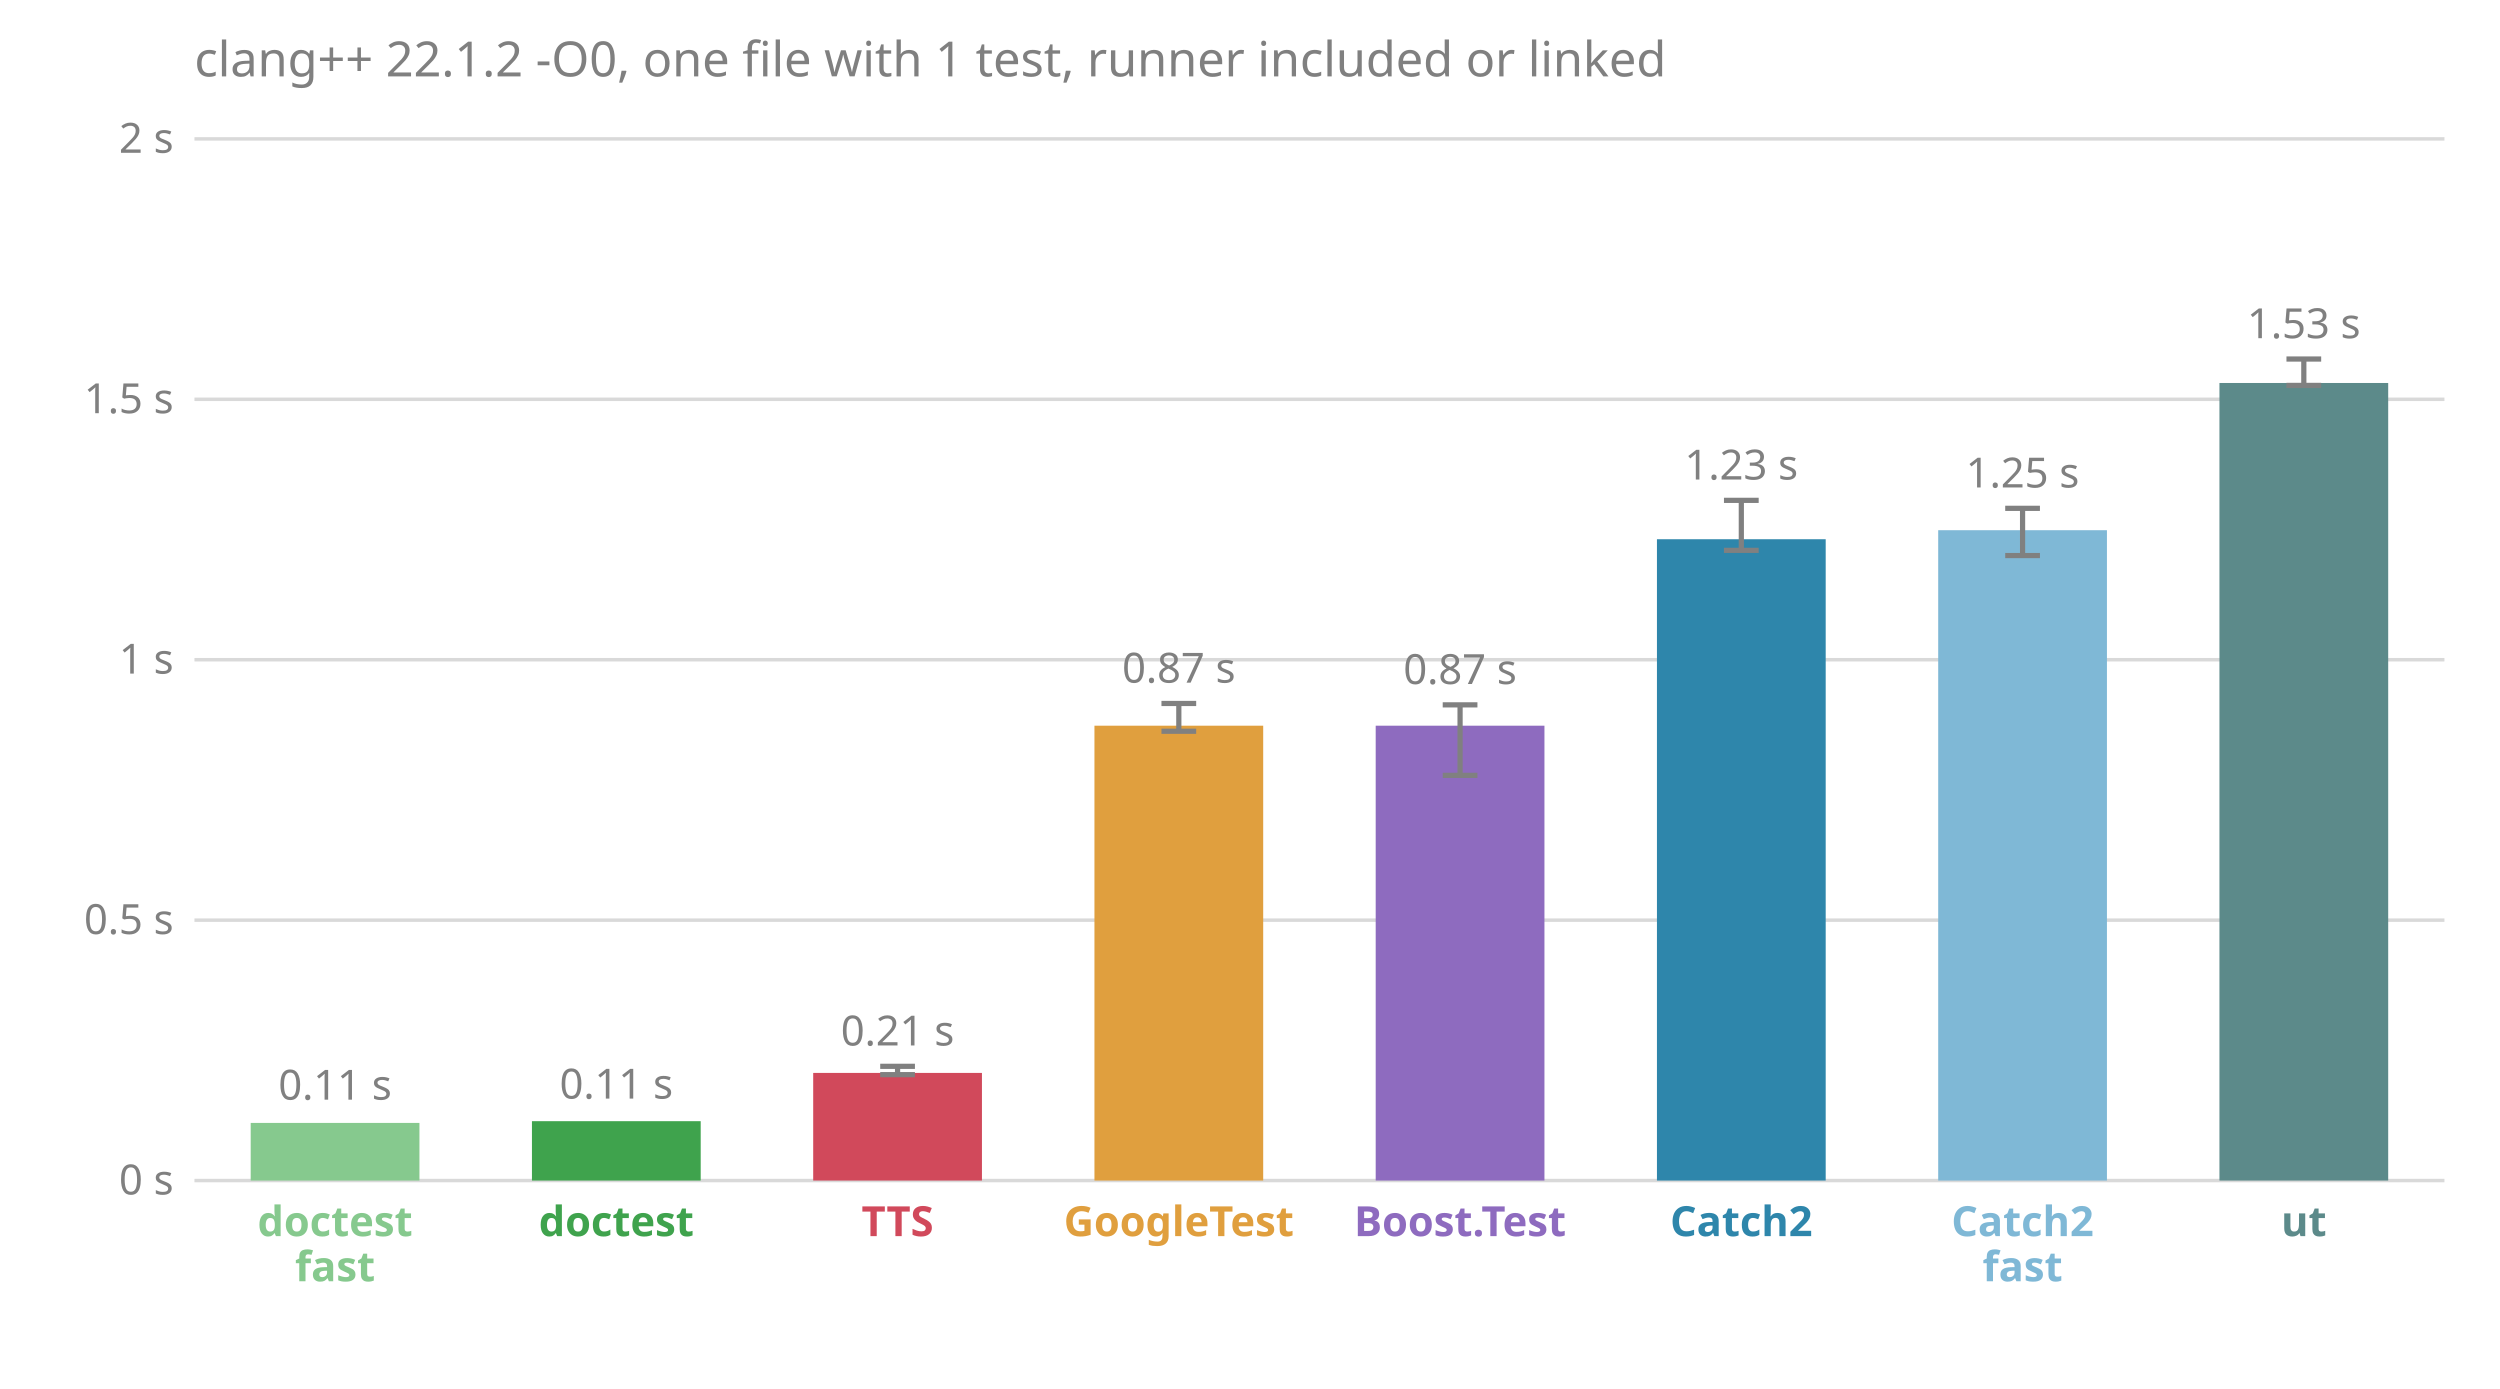
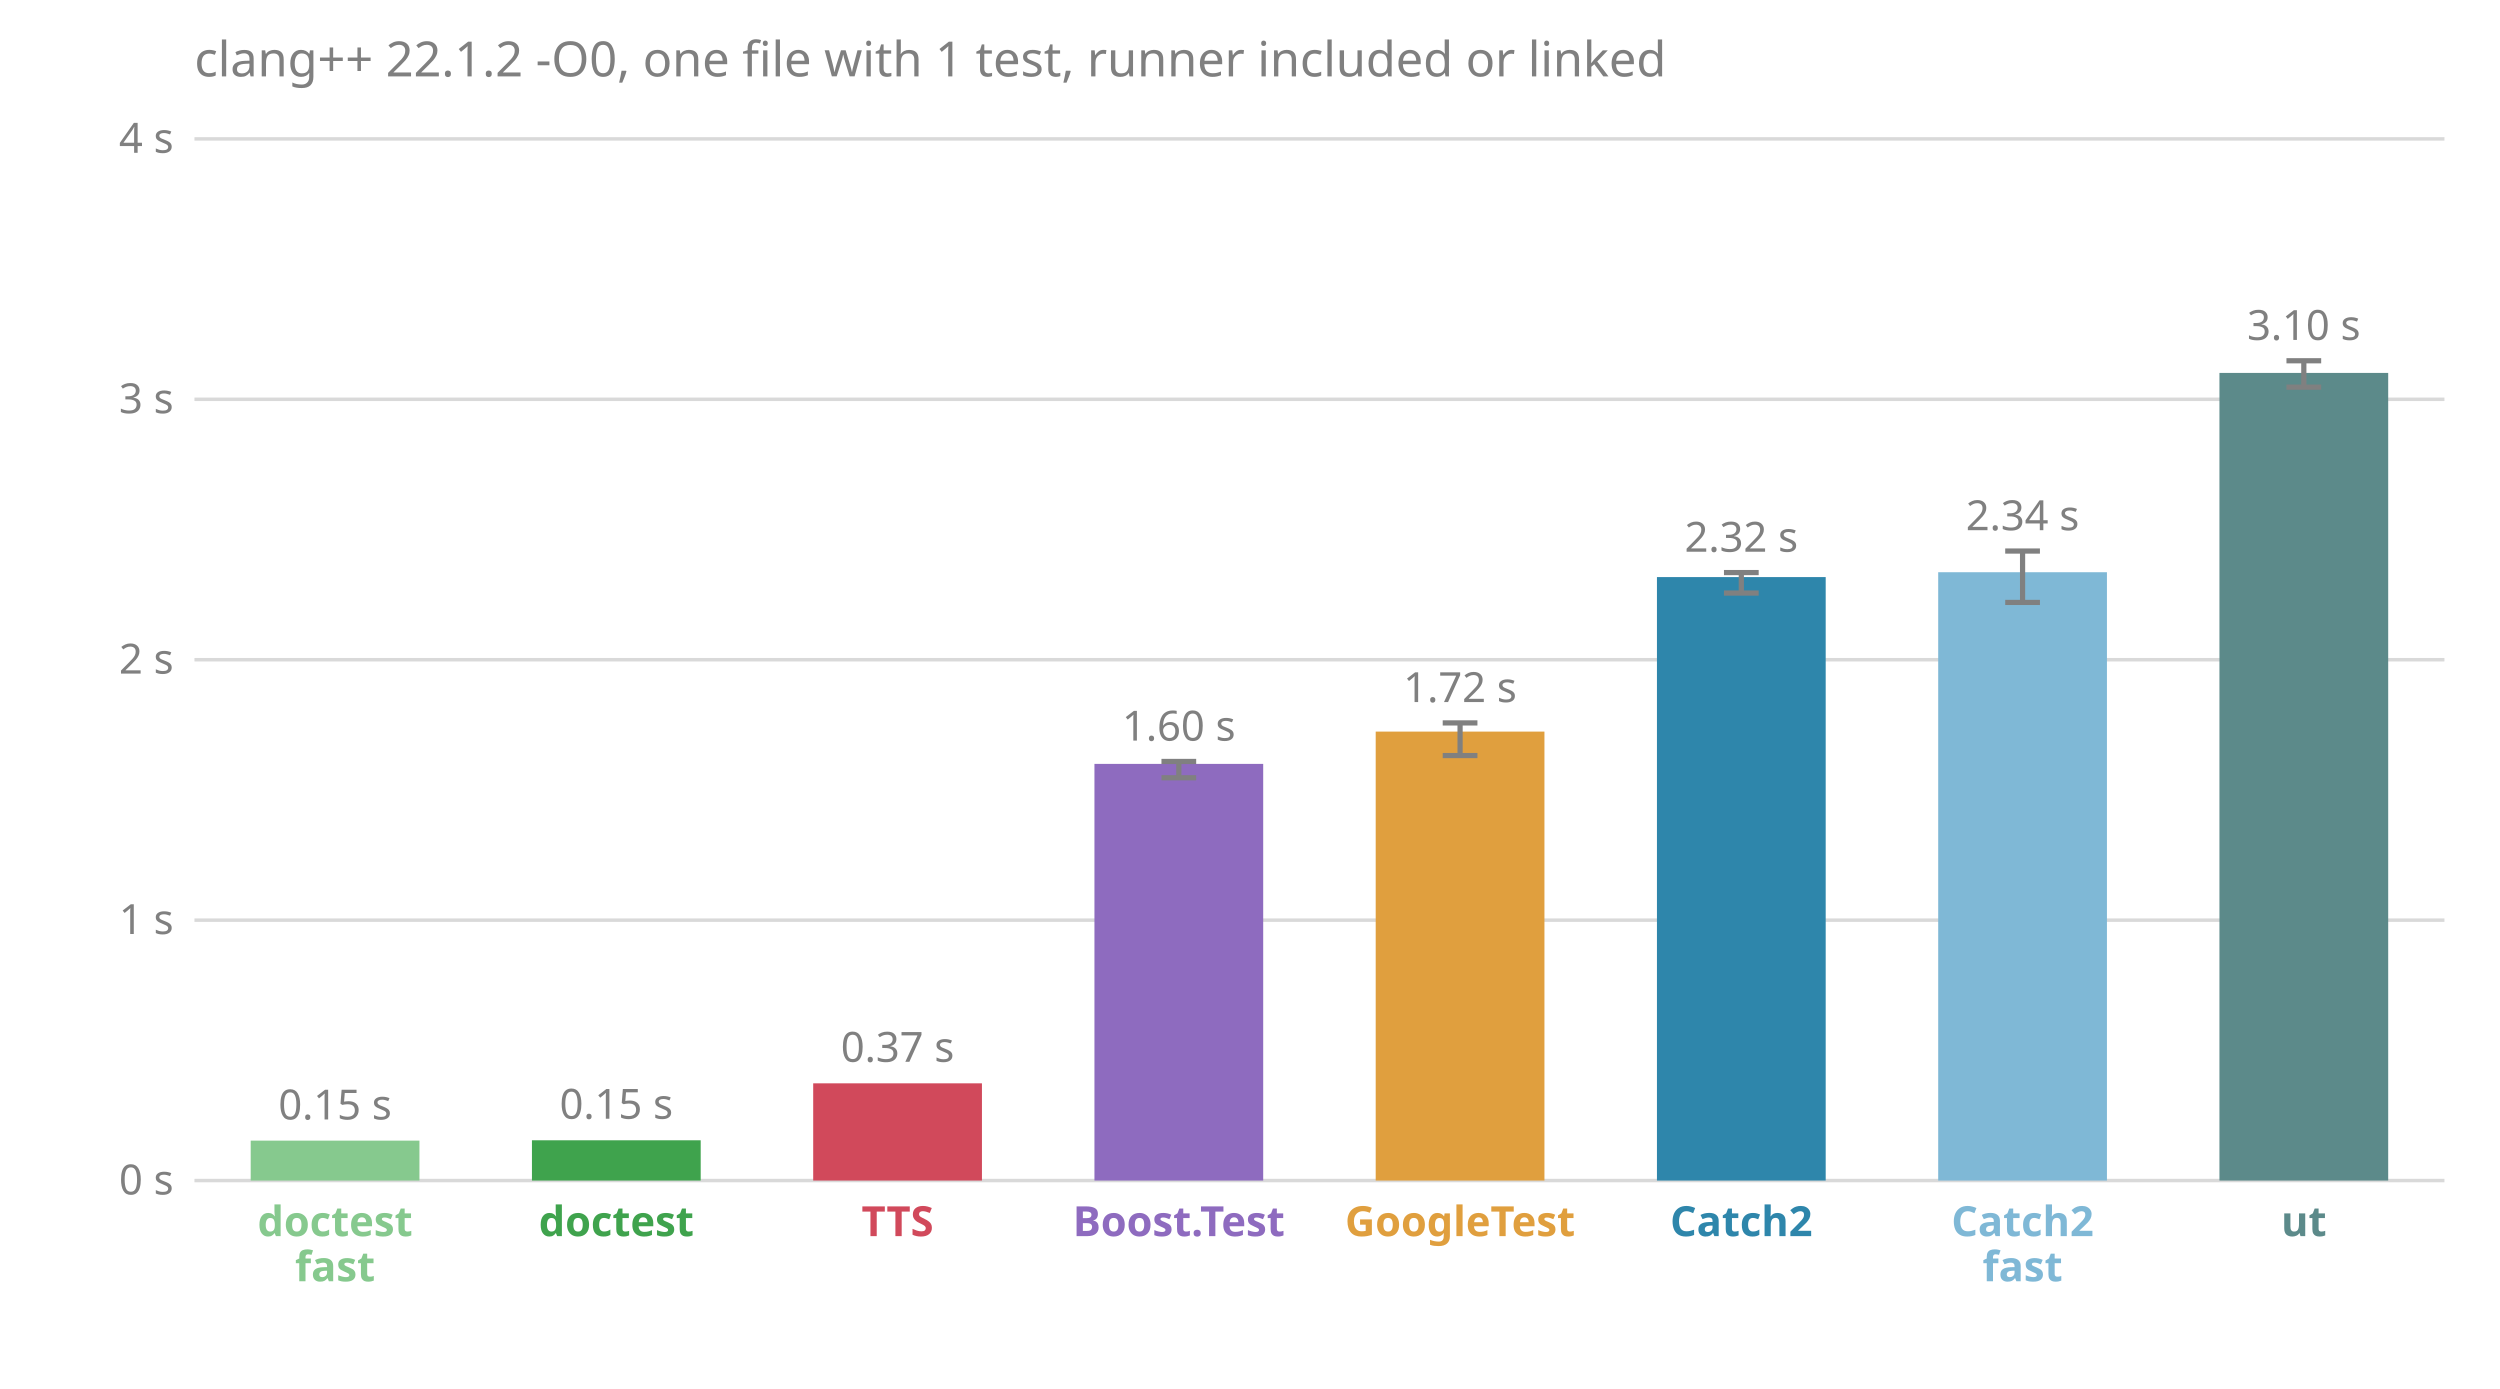
<svg xmlns="http://www.w3.org/2000/svg" viewBox="0 0 720 400" font-family="sans-serif" font-size="12">
  <text x="56.0" y="22.0" fill="#808080" font-size="14">clang++ 22.1.2 -O0, one file with 1 test, runner included or linked</text>
  <line x1="56.0" x2="704.0" y1="340.0" y2="340.0" stroke="#808080" stroke-opacity="0.3" />
  <text x="50.0" y="344.0" fill="#808080" text-anchor="end">0 s</text>
  <line x1="56.0" x2="704.0" y1="265.0" y2="265.0" stroke="#808080" stroke-opacity="0.3" />
-   <text x="50.0" y="269.0" fill="#808080" text-anchor="end">0.5 s</text>
+   <text x="50.0" y="269.0" fill="#808080" text-anchor="end">1 s</text>
  <line x1="56.0" x2="704.0" y1="190.0" y2="190.0" stroke="#808080" stroke-opacity="0.3" />
-   <text x="50.0" y="194.0" fill="#808080" text-anchor="end">1 s</text>
+   <text x="50.0" y="194.0" fill="#808080" text-anchor="end">2 s</text>
  <line x1="56.0" x2="704.0" y1="115.0" y2="115.0" stroke="#808080" stroke-opacity="0.3" />
-   <text x="50.0" y="119.0" fill="#808080" text-anchor="end">1.5 s</text>
+   <text x="50.0" y="119.0" fill="#808080" text-anchor="end">3 s</text>
  <line x1="56.0" x2="704.0" y1="40.0" y2="40.0" stroke="#808080" stroke-opacity="0.3" />
-   <text x="50.0" y="44.0" fill="#808080" text-anchor="end">2 s</text>
-   <rect x="72.2" y="323.4" width="48.6" height="16.6" fill="#86c98e" />
-   <text x="96.5" y="316.7" fill="#808080" text-anchor="middle">0.11 s</text>
+   <text x="50.0" y="44.0" fill="#808080" text-anchor="end">4 s</text>
+   <rect x="72.2" y="328.5" width="48.6" height="11.5" fill="#86c98e" />
+   <text x="96.5" y="322.4" fill="#808080" text-anchor="middle">0.15 s</text>
  <text x="96.5" y="356.0" fill="#86c98e" font-weight="bold" text-anchor="middle">doctest</text>
  <text x="96.5" y="369.0" fill="#86c98e" font-weight="bold" text-anchor="middle">fast</text>
-   <rect x="153.2" y="322.9" width="48.6" height="17.1" fill="#3fa34d" />
-   <text x="177.5" y="316.4" fill="#808080" text-anchor="middle">0.11 s</text>
+   <rect x="153.2" y="328.4" width="48.6" height="11.6" fill="#3fa34d" />
+   <text x="177.5" y="322.2" fill="#808080" text-anchor="middle">0.15 s</text>
  <text x="177.5" y="356.0" fill="#3fa34d" font-weight="bold" text-anchor="middle">doctest</text>
-   <rect x="234.2" y="309.0" width="48.6" height="31.0" fill="#d1495b" />
-   <line x1="258.5" x2="258.5" y1="309.5" y2="307.1" stroke="#808080" stroke-width="1.5" />
-   <line x1="253.5" x2="263.5" y1="309.5" y2="309.5" stroke="#808080" stroke-width="1.5" />
-   <line x1="253.5" x2="263.5" y1="307.1" y2="307.1" stroke="#808080" stroke-width="1.5" />
-   <text x="258.5" y="301.1" fill="#808080" text-anchor="middle">0.21 s</text>
+   <rect x="234.2" y="312.0" width="48.6" height="28.0" fill="#d1495b" />
+   <text x="258.5" y="305.8" fill="#808080" text-anchor="middle">0.37 s</text>
  <text x="258.5" y="356.0" fill="#d1495b" font-weight="bold" text-anchor="middle">TTS</text>
-   <rect x="315.2" y="209.0" width="48.6" height="131.0" fill="#e09f3e" />
-   <line x1="339.5" x2="339.5" y1="210.6" y2="202.6" stroke="#808080" stroke-width="1.5" />
-   <line x1="334.5" x2="344.5" y1="210.6" y2="210.6" stroke="#808080" stroke-width="1.5" />
-   <line x1="334.5" x2="344.5" y1="202.6" y2="202.6" stroke="#808080" stroke-width="1.5" />
-   <text x="339.5" y="196.6" fill="#808080" text-anchor="middle">0.87 s</text>
-   <text x="339.5" y="356.0" fill="#e09f3e" font-weight="bold" text-anchor="middle">GoogleTest</text>
-   <rect x="396.2" y="209.0" width="48.6" height="131.0" fill="#8e6bbf" />
-   <line x1="420.5" x2="420.5" y1="223.3" y2="203.0" stroke="#808080" stroke-width="1.5" />
-   <line x1="415.5" x2="425.5" y1="223.3" y2="223.3" stroke="#808080" stroke-width="1.5" />
-   <line x1="415.5" x2="425.5" y1="203.0" y2="203.0" stroke="#808080" stroke-width="1.5" />
-   <text x="420.5" y="197.0" fill="#808080" text-anchor="middle">0.87 s</text>
-   <text x="420.5" y="356.0" fill="#8e6bbf" font-weight="bold" text-anchor="middle">Boost.Test</text>
-   <rect x="477.2" y="155.3" width="48.6" height="184.7" fill="#2e86ab" />
-   <line x1="501.5" x2="501.5" y1="158.5" y2="144.1" stroke="#808080" stroke-width="1.5" />
-   <line x1="496.5" x2="506.5" y1="158.5" y2="158.5" stroke="#808080" stroke-width="1.5" />
-   <line x1="496.5" x2="506.5" y1="144.1" y2="144.1" stroke="#808080" stroke-width="1.5" />
-   <text x="501.5" y="138.1" fill="#808080" text-anchor="middle">1.23 s</text>
+   <rect x="315.2" y="220.0" width="48.6" height="120.0" fill="#8e6bbf" />
+   <line x1="339.5" x2="339.5" y1="224.0" y2="219.3" stroke="#808080" stroke-width="1.5" />
+   <line x1="334.5" x2="344.5" y1="224.0" y2="224.0" stroke="#808080" stroke-width="1.5" />
+   <line x1="334.5" x2="344.5" y1="219.3" y2="219.3" stroke="#808080" stroke-width="1.5" />
+   <text x="339.5" y="213.3" fill="#808080" text-anchor="middle">1.60 s</text>
+   <text x="339.5" y="356.0" fill="#8e6bbf" font-weight="bold" text-anchor="middle">Boost.Test</text>
+   <rect x="396.2" y="210.7" width="48.6" height="129.3" fill="#e09f3e" />
+   <line x1="420.5" x2="420.5" y1="217.6" y2="208.2" stroke="#808080" stroke-width="1.5" />
+   <line x1="415.5" x2="425.5" y1="217.6" y2="217.6" stroke="#808080" stroke-width="1.5" />
+   <line x1="415.5" x2="425.5" y1="208.2" y2="208.2" stroke="#808080" stroke-width="1.5" />
+   <text x="420.5" y="202.2" fill="#808080" text-anchor="middle">1.72 s</text>
+   <text x="420.5" y="356.0" fill="#e09f3e" font-weight="bold" text-anchor="middle">GoogleTest</text>
+   <rect x="477.2" y="166.2" width="48.6" height="173.8" fill="#2e86ab" />
+   <line x1="501.5" x2="501.5" y1="170.8" y2="164.9" stroke="#808080" stroke-width="1.5" />
+   <line x1="496.5" x2="506.5" y1="170.8" y2="170.8" stroke="#808080" stroke-width="1.5" />
+   <line x1="496.5" x2="506.5" y1="164.9" y2="164.9" stroke="#808080" stroke-width="1.5" />
+   <text x="501.5" y="158.9" fill="#808080" text-anchor="middle">2.32 s</text>
  <text x="501.5" y="356.0" fill="#2e86ab" font-weight="bold" text-anchor="middle">Catch2</text>
-   <rect x="558.2" y="152.7" width="48.6" height="187.3" fill="#7fb8d6" />
-   <line x1="582.5" x2="582.5" y1="160.0" y2="146.4" stroke="#808080" stroke-width="1.5" />
-   <line x1="577.5" x2="587.5" y1="160.0" y2="160.0" stroke="#808080" stroke-width="1.5" />
-   <line x1="577.5" x2="587.5" y1="146.4" y2="146.4" stroke="#808080" stroke-width="1.5" />
-   <text x="582.5" y="140.4" fill="#808080" text-anchor="middle">1.25 s</text>
+   <rect x="558.2" y="164.8" width="48.6" height="175.2" fill="#7fb8d6" />
+   <line x1="582.5" x2="582.5" y1="173.5" y2="158.7" stroke="#808080" stroke-width="1.5" />
+   <line x1="577.5" x2="587.5" y1="173.5" y2="173.5" stroke="#808080" stroke-width="1.5" />
+   <line x1="577.5" x2="587.5" y1="158.7" y2="158.7" stroke="#808080" stroke-width="1.5" />
+   <text x="582.5" y="152.7" fill="#808080" text-anchor="middle">2.34 s</text>
  <text x="582.5" y="356.0" fill="#7fb8d6" font-weight="bold" text-anchor="middle">Catch2</text>
  <text x="582.5" y="369.0" fill="#7fb8d6" font-weight="bold" text-anchor="middle">fast</text>
-   <rect x="639.2" y="110.3" width="48.6" height="229.7" fill="#5c8a8a" />
-   <line x1="663.5" x2="663.5" y1="111.0" y2="103.4" stroke="#808080" stroke-width="1.5" />
-   <line x1="658.5" x2="668.5" y1="111.0" y2="111.0" stroke="#808080" stroke-width="1.5" />
-   <line x1="658.5" x2="668.5" y1="103.4" y2="103.4" stroke="#808080" stroke-width="1.5" />
-   <text x="663.5" y="97.4" fill="#808080" text-anchor="middle">1.53 s</text>
+   <rect x="639.2" y="107.4" width="48.6" height="232.6" fill="#5c8a8a" />
+   <line x1="663.5" x2="663.5" y1="111.5" y2="103.9" stroke="#808080" stroke-width="1.5" />
+   <line x1="658.5" x2="668.5" y1="111.5" y2="111.5" stroke="#808080" stroke-width="1.5" />
+   <line x1="658.5" x2="668.5" y1="103.9" y2="103.9" stroke="#808080" stroke-width="1.5" />
+   <text x="663.5" y="97.9" fill="#808080" text-anchor="middle">3.10 s</text>
  <text x="663.5" y="356.0" fill="#5c8a8a" font-weight="bold" text-anchor="middle">ut</text>
</svg>
